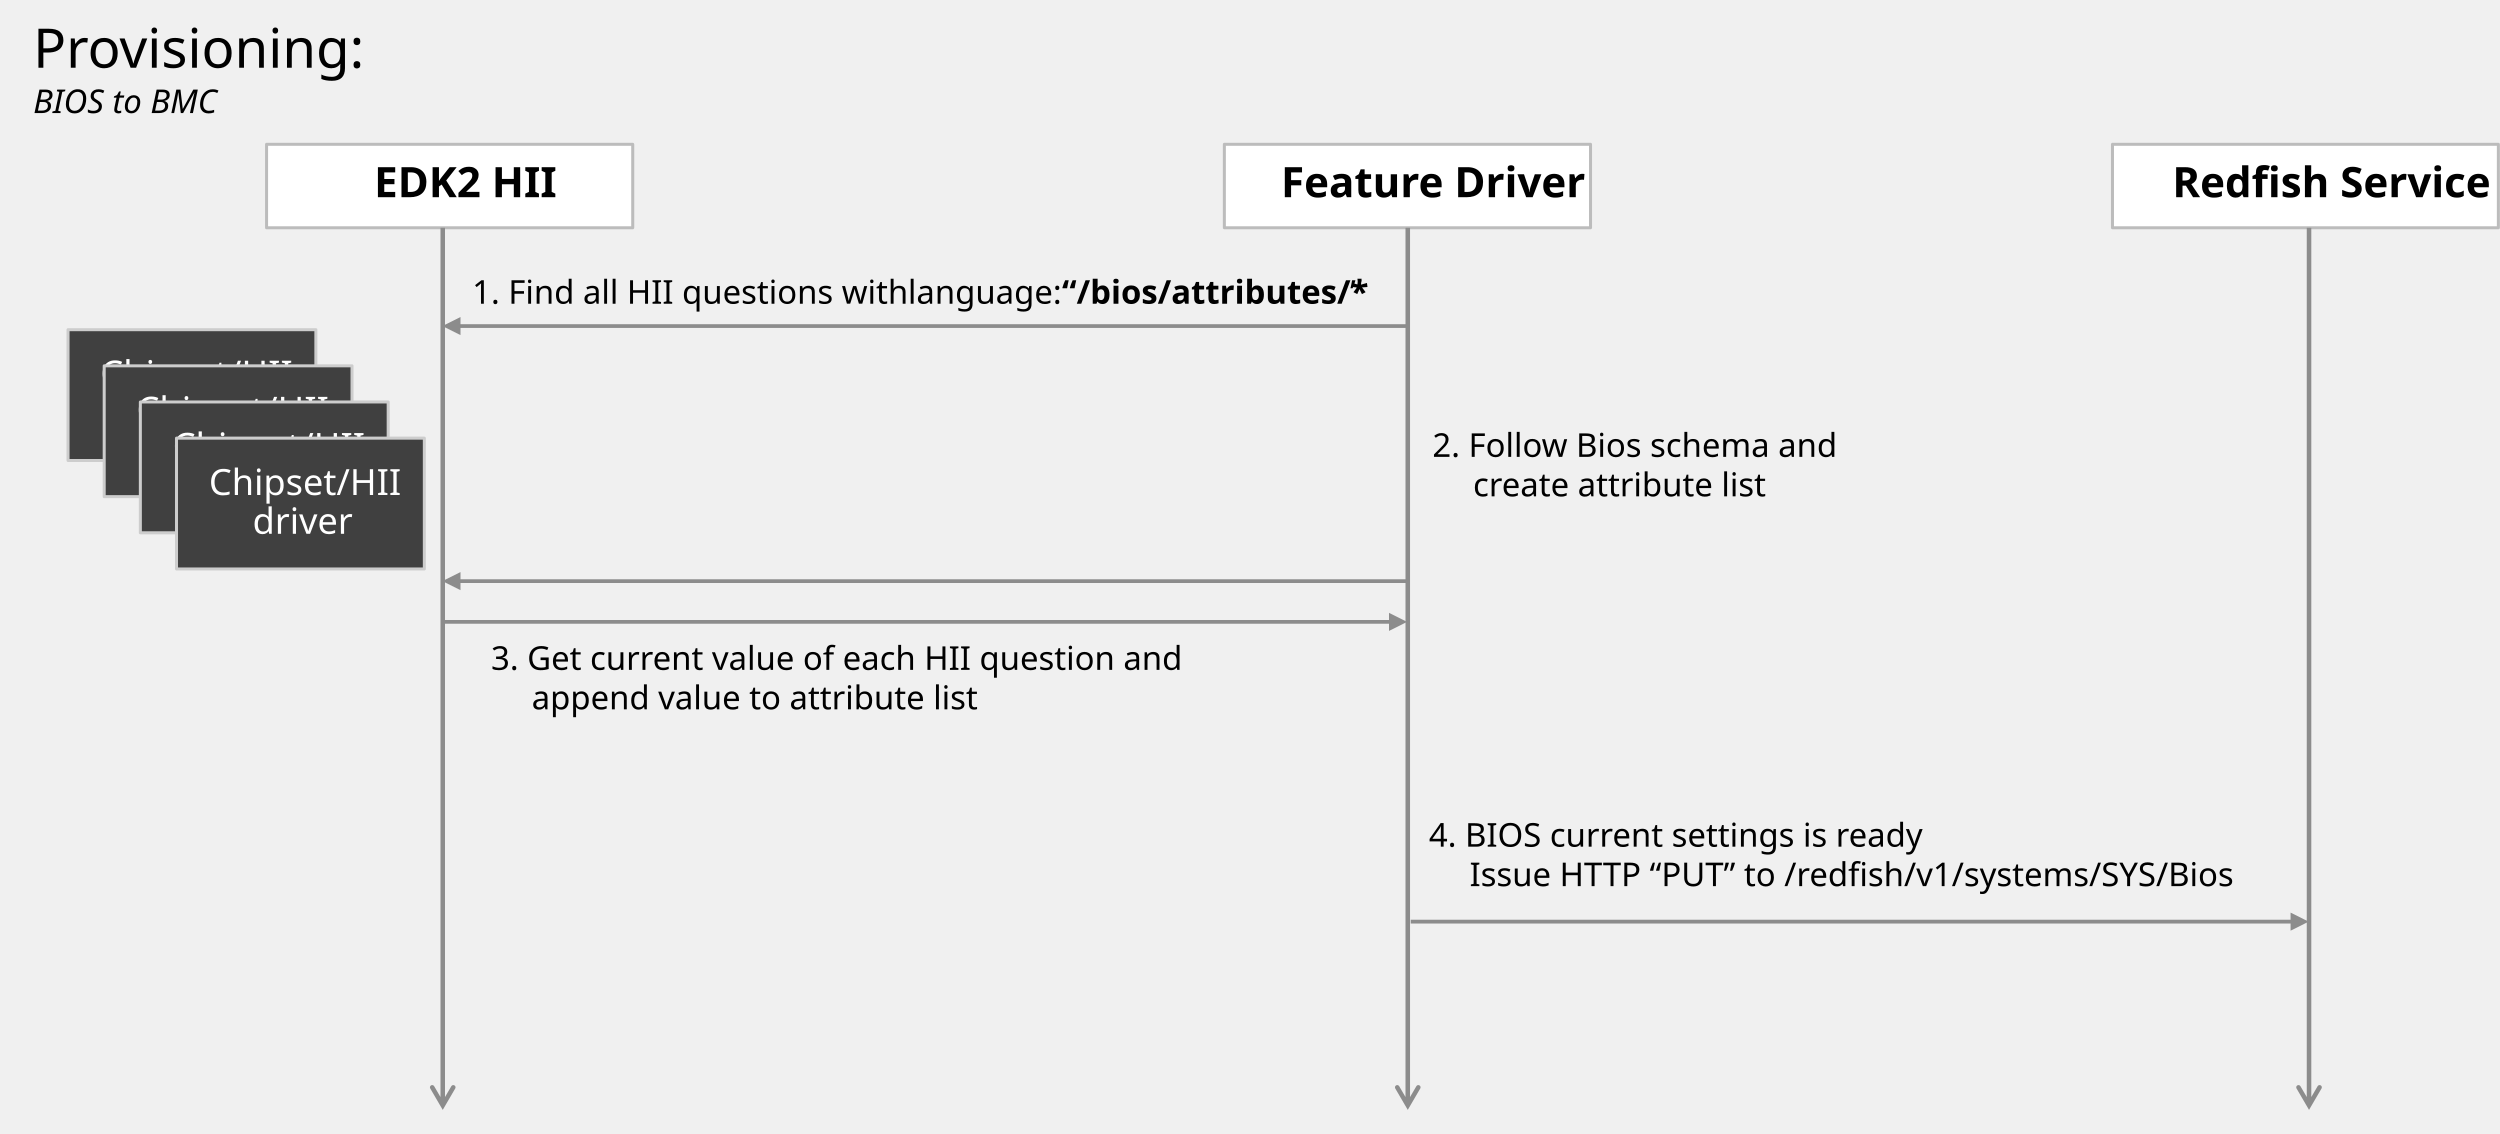
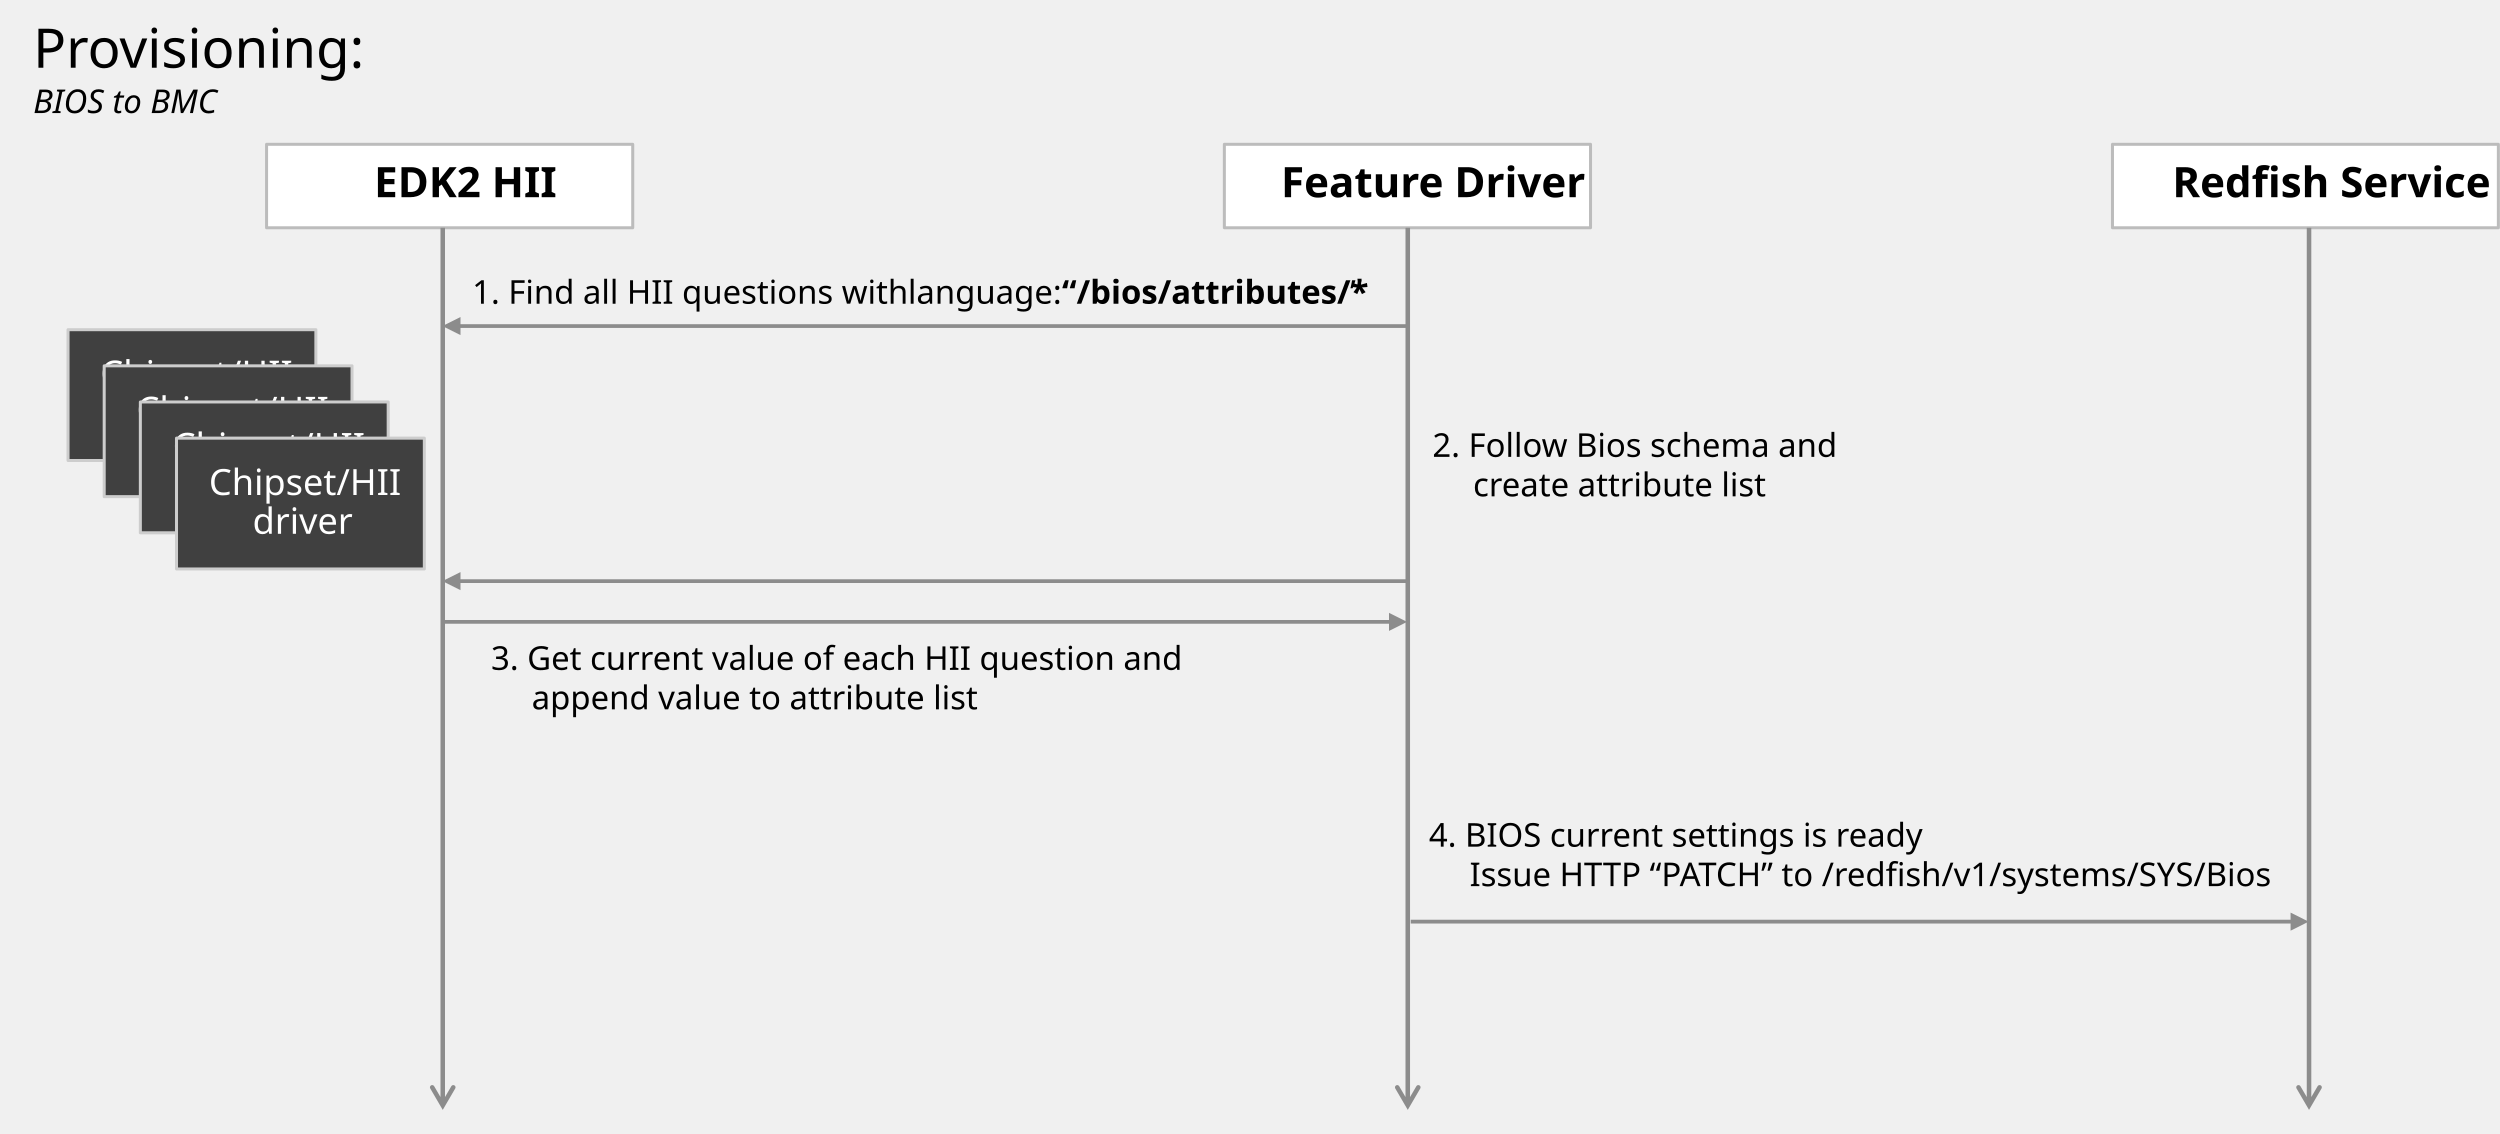
<svg xmlns="http://www.w3.org/2000/svg" width="3803" height="1724" style="background-color:white" xml:space="preserve" overflow="hidden">
  <defs>
    <clipPath id="clip0">
      <rect x="239" y="507" width="3803" height="1724" />
    </clipPath>
  </defs>
  <g clip-path="url(#clip0)" transform="translate(-239 -507)">
    <rect x="2101.5" y="726.5" width="557" height="127" stroke="#BCBCBC" stroke-width="4.583" stroke-linejoin="round" stroke-miterlimit="10" fill="#FFFFFF" />
    <text font-family="Calibri,Calibri_MSFontService,sans-serif" font-weight="700" font-size="64" transform="matrix(1 0 0 1 2187.7 807)">Feature Driver</text>
    <rect x="644.5" y="726.5" width="557" height="127" stroke="#BCBCBC" stroke-width="4.583" stroke-linejoin="round" stroke-miterlimit="10" fill="#FFFFFF" />
    <text font-family="Calibri,Calibri_MSFontService,sans-serif" font-weight="700" font-size="64" transform="matrix(1 0 0 1 808.129 807)">EDK2 HII</text>
    <rect x="3452.5" y="726.5" width="587" height="127" stroke="#BCBCBC" stroke-width="4.583" stroke-linejoin="round" stroke-miterlimit="10" fill="#FFFFFF" />
    <text font-family="Calibri,Calibri_MSFontService,sans-serif" font-weight="700" font-size="64" transform="matrix(1 0 0 1 3543.6 807)">Redfish Service</text>
    <path d="M2383.94 853.5 2383.94 2188.56 2377.06 2188.56 2377.06 853.5ZM2399.51 2162.79 2380.5 2195.38 2361.49 2162.79C2360.53 2161.15 2361.09 2159.04 2362.73 2158.08 2364.37 2157.13 2366.47 2157.68 2367.43 2159.32L2383.47 2186.82 2377.53 2186.82 2393.57 2159.32C2394.53 2157.68 2396.63 2157.13 2398.27 2158.08 2399.91 2159.04 2400.47 2161.15 2399.51 2162.79Z" fill="#8C8C8C" />
    <path d="M915.938 853.5 915.938 2188.56 909.063 2188.56 909.063 853.5ZM931.511 2162.79 912.501 2195.38 893.49 2162.79C892.533 2161.15 893.087 2159.04 894.727 2158.08 896.367 2157.13 898.471 2157.68 899.428 2159.32L915.47 2186.82 909.531 2186.82 925.573 2159.32C926.53 2157.68 928.634 2157.13 930.274 2158.08 931.914 2159.04 932.468 2161.15 931.511 2162.79Z" fill="#8C8C8C" />
    <path d="M3754.94 853.5 3754.94 2188.56 3748.06 2188.56 3748.06 853.5ZM3770.51 2162.79 3751.5 2195.38 3732.49 2162.79C3731.53 2161.15 3732.09 2159.04 3733.73 2158.08 3735.37 2157.13 3737.47 2157.68 3738.43 2159.32L3754.47 2186.82 3748.53 2186.82 3764.57 2159.32C3765.53 2157.68 3767.63 2157.13 3769.27 2158.08 3770.91 2159.04 3771.47 2161.15 3770.51 2162.79Z" fill="#8C8C8C" />
    <path d="M7.04493e-07-2.865 1444.53-2.864 1444.53 2.865-7.04493e-07 2.865ZM1439.95-13.75 1467.45 0 1439.95 13.75Z" fill="#8C8C8C" transform="matrix(-1 0 0 1 2379.45 1003)" />
    <text font-family="Trebuchet MS,Trebuchet MS_MSFontService,sans-serif" font-weight="400" font-size="50" transform="matrix(1 0 0 1 957.259 969)">1. Find all HII questions with </text>
    <text font-family="Trebuchet MS,Trebuchet MS_MSFontService,sans-serif" font-weight="400" font-size="50" transform="matrix(1 0 0 1 1620.12 969)">language: </text>
    <text font-family="Trebuchet MS,Trebuchet MS_MSFontService,sans-serif" font-weight="700" font-size="50" transform="matrix(1 0 0 1 1854.45 969)">“/bios/attributes/*</text>
    <text font-family="Trebuchet MS,Trebuchet MS_MSFontService,sans-serif" font-weight="400" font-size="50" transform="matrix(1 0 0 1 2292.73 969)">” </text>
    <text font-family="Trebuchet MS,Trebuchet MS_MSFontService,sans-serif" font-weight="400" font-size="50" transform="matrix(1 0 0 1 985.955 1526)">3. Get current value of each HII question and</text>
    <text font-family="Trebuchet MS,Trebuchet MS_MSFontService,sans-serif" font-weight="400" font-size="50" transform="matrix(1 0 0 1 1047.83 1586)">append value to attribute list</text>
    <path d="M7.04493e-07-2.865 1444.53-2.864 1444.53 2.865-7.04493e-07 2.865ZM1439.95-13.75 1467.45 0 1439.95 13.75Z" fill="#8C8C8C" transform="matrix(-1 0 0 1 2379.45 1391)" />
    <text font-family="Trebuchet MS,Trebuchet MS_MSFontService,sans-serif" font-weight="400" font-size="50" transform="matrix(1 0 0 1 2417.95 1202)">2. Follow Bios schema and </text>
    <text font-family="Trebuchet MS,Trebuchet MS_MSFontService,sans-serif" font-weight="400" font-size="50" transform="matrix(1 0 0 1 2479.82 1262)">create attribute list</text>
    <text font-family="Trebuchet MS,Trebuchet MS_MSFontService,sans-serif" font-weight="400" font-size="50" transform="matrix(1 0 0 1 2412.63 1795)">4. BIOS current settings is ready</text>
-     <text font-family="Trebuchet MS,Trebuchet MS_MSFontService,sans-serif" font-weight="400" font-size="50" transform="matrix(1 0 0 1 2474.5 1855)">Issue HTTP “PUT” to /redfish/v1/systems/SYS/Bios</text>
+     <text font-family="Trebuchet MS,Trebuchet MS_MSFontService,sans-serif" font-weight="400" font-size="50" transform="matrix(1 0 0 1 2474.5 1855)">Issue HTTP “PATCH” to /redfish/v1/systems/SYS/Bios</text>
    <path d="M2385 1906.14 3728.02 1906.14 3728.02 1911.86 2385 1911.86ZM3723.43 1895.25 3750.93 1909 3723.43 1922.75Z" fill="#8C8C8C" />
    <rect x="342.5" y="1008.5" width="377" height="199" stroke="#CDCDCD" stroke-width="4.583" stroke-linejoin="round" stroke-miterlimit="10" fill="#404040" />
    <text fill="#FFFFFF" font-family="Trebuchet MS,Trebuchet MS_MSFontService,sans-serif" font-weight="400" font-size="55" transform="matrix(1 0 0 1 391.759 1095)">Chipset/HII </text>
    <text fill="#FFFFFF" font-family="Trebuchet MS,Trebuchet MS_MSFontService,sans-serif" font-weight="400" font-size="55" transform="matrix(1 0 0 1 458.217 1154)">driver</text>
    <rect x="397.5" y="1063.5" width="377" height="199" stroke="#CDCDCD" stroke-width="4.583" stroke-linejoin="round" stroke-miterlimit="10" fill="#404040" />
    <text fill="#FFFFFF" font-family="Trebuchet MS,Trebuchet MS_MSFontService,sans-serif" font-weight="400" font-size="55" transform="matrix(1 0 0 1 446.759 1150)">Chipset/HII </text>
    <text fill="#FFFFFF" font-family="Trebuchet MS,Trebuchet MS_MSFontService,sans-serif" font-weight="400" font-size="55" transform="matrix(1 0 0 1 513.217 1209)">driver</text>
    <rect x="452.5" y="1118.5" width="377" height="199" stroke="#CDCDCD" stroke-width="4.583" stroke-linejoin="round" stroke-miterlimit="10" fill="#404040" />
    <text fill="#FFFFFF" font-family="Trebuchet MS,Trebuchet MS_MSFontService,sans-serif" font-weight="400" font-size="55" transform="matrix(1 0 0 1 501.759 1205)">Chipset/HII </text>
    <text fill="#FFFFFF" font-family="Trebuchet MS,Trebuchet MS_MSFontService,sans-serif" font-weight="400" font-size="55" transform="matrix(1 0 0 1 568.217 1264)">driver</text>
    <rect x="507.5" y="1173.5" width="377" height="199" stroke="#CDCDCD" stroke-width="4.583" stroke-linejoin="round" stroke-miterlimit="10" fill="#404040" />
    <text fill="#FFFFFF" font-family="Trebuchet MS,Trebuchet MS_MSFontService,sans-serif" font-weight="400" font-size="55" transform="matrix(1 0 0 1 556.759 1260)">Chipset/HII </text>
    <text fill="#FFFFFF" font-family="Trebuchet MS,Trebuchet MS_MSFontService,sans-serif" font-weight="400" font-size="55" transform="matrix(1 0 0 1 623.217 1319)">driver</text>
    <path d="M22.916-2.865 1467.45-2.864 1467.45 2.865 22.916 2.865ZM27.5 13.75 0 0 27.5-13.75Z" fill="#8C8C8C" transform="matrix(-1 0 0 1 2379.45 1453)" />
    <text font-family="Calibri,Calibri_MSFontService,sans-serif" font-weight="400" font-size="83" transform="matrix(1 0 0 1 289.433 610)">Provisioning:</text>
    <text font-family="Calibri,Calibri_MSFontService,sans-serif" font-style="italic" font-weight="400" font-size="50" transform="matrix(1 0 0 1 289.433 679)">BIOS to BMC</text>
  </g>
</svg>
